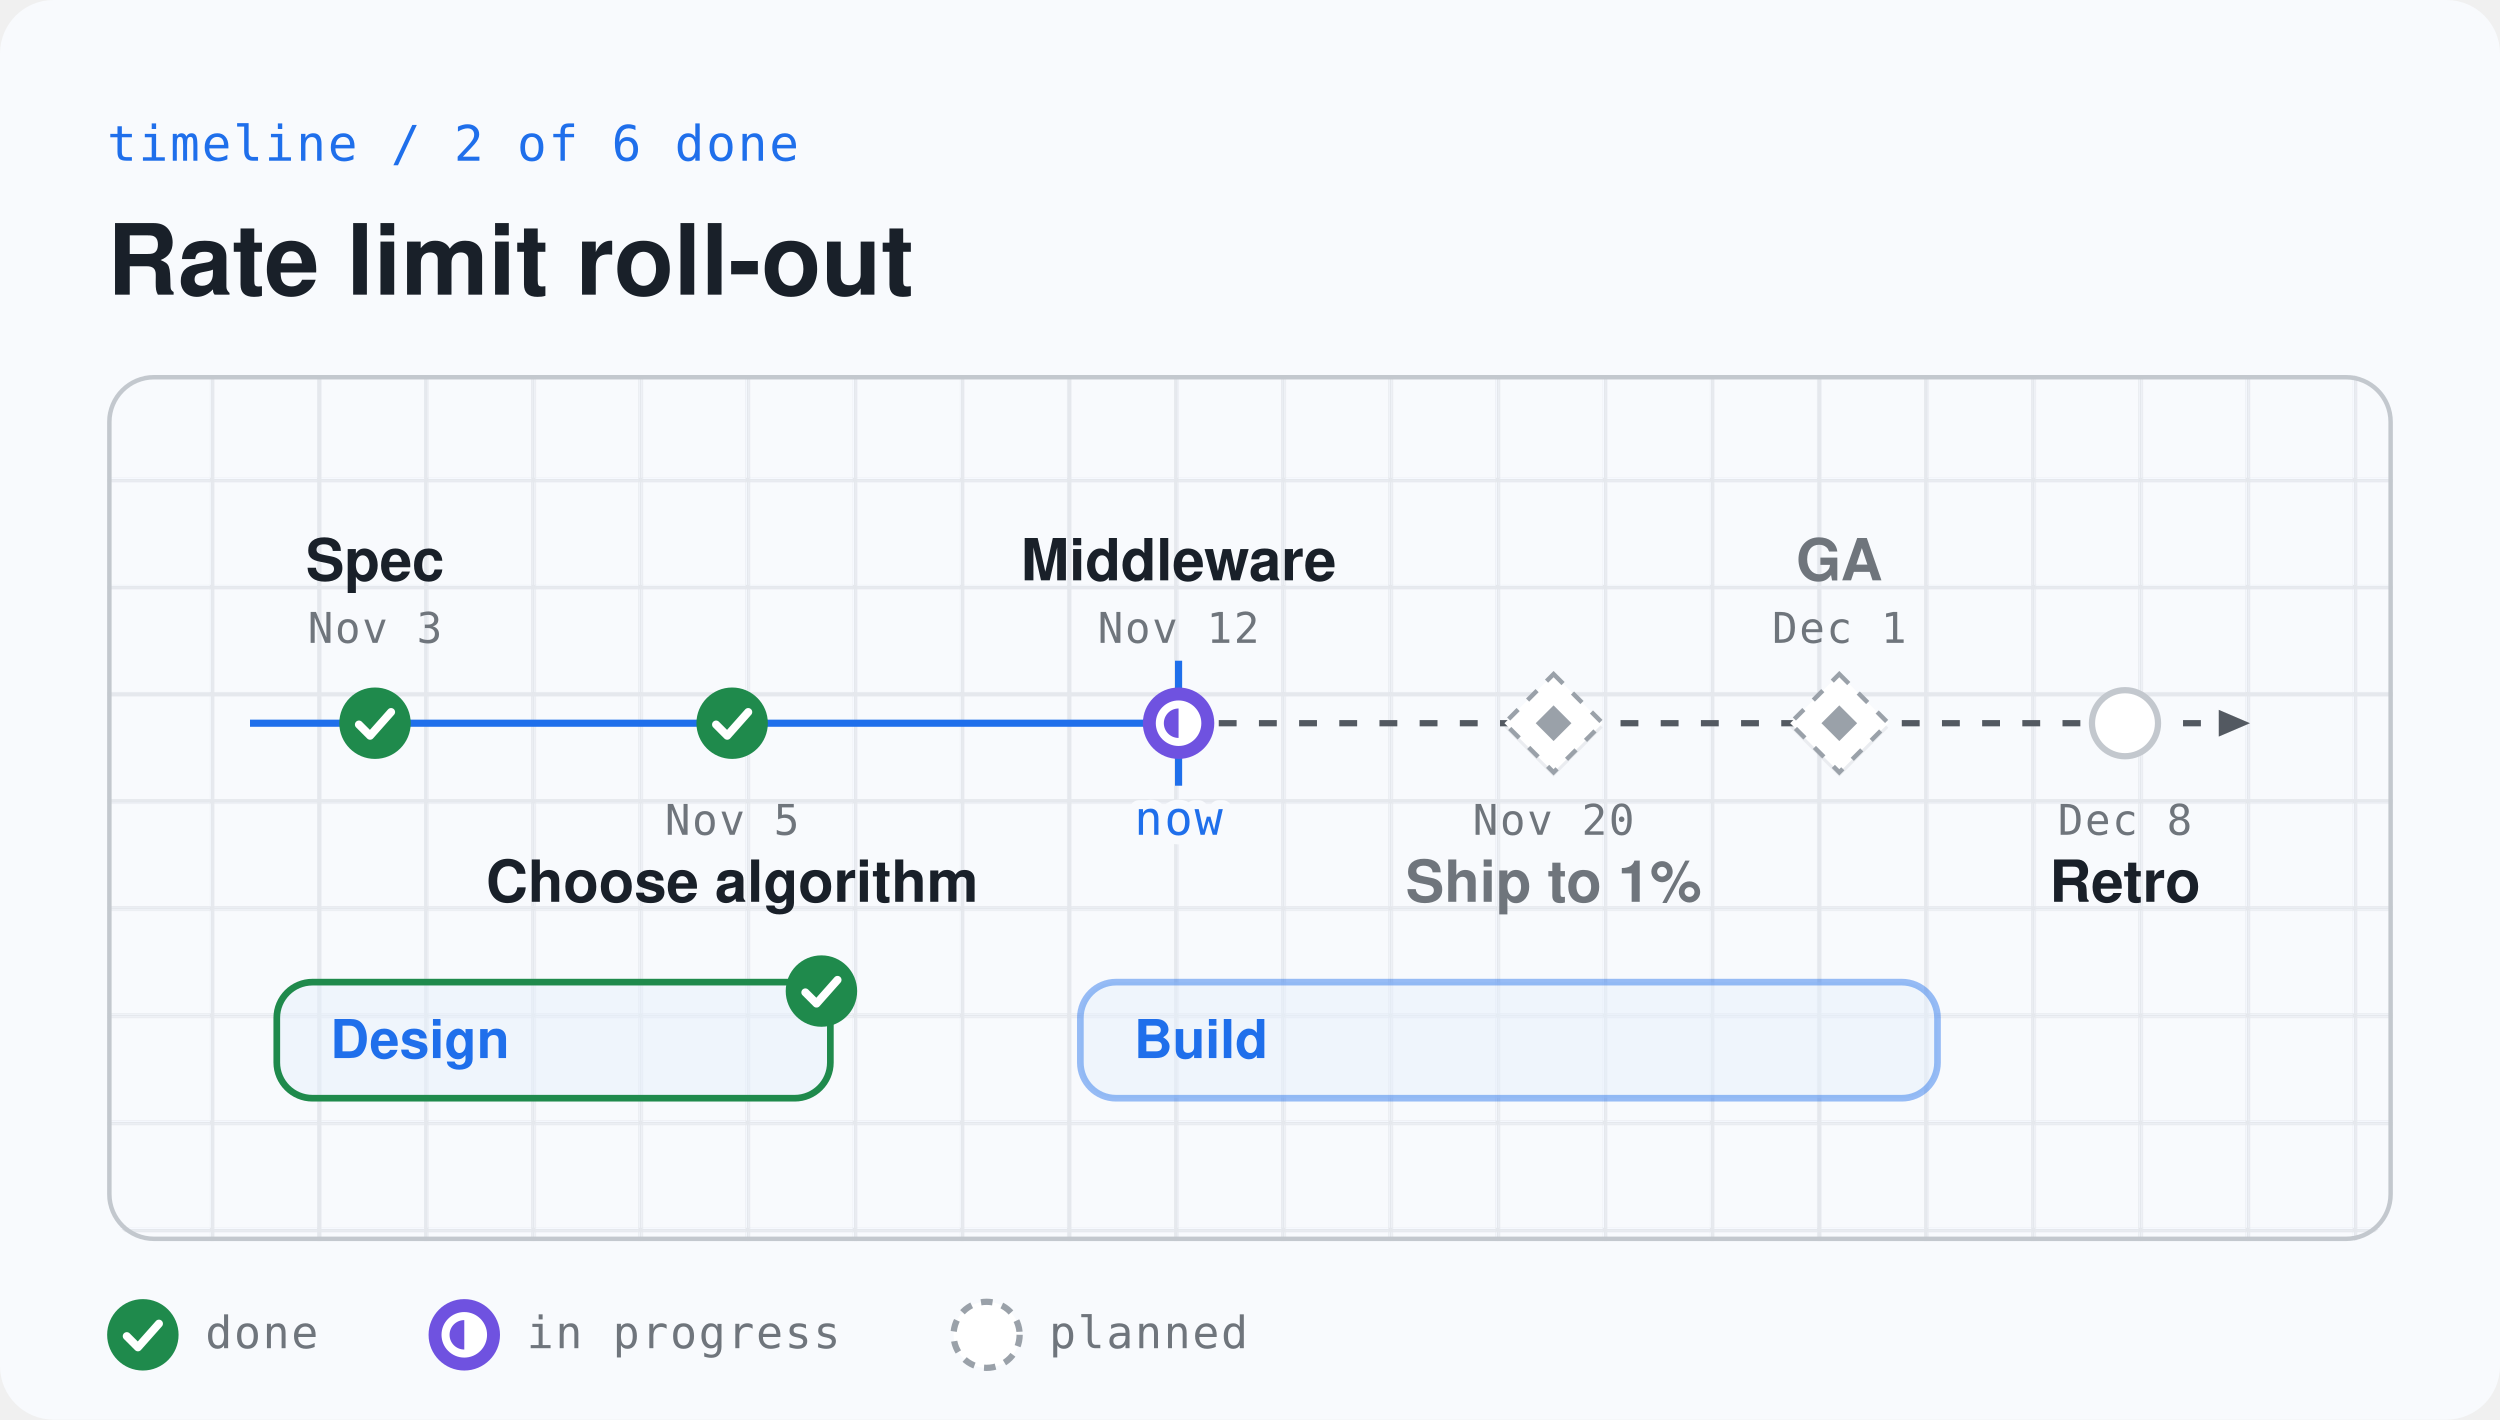
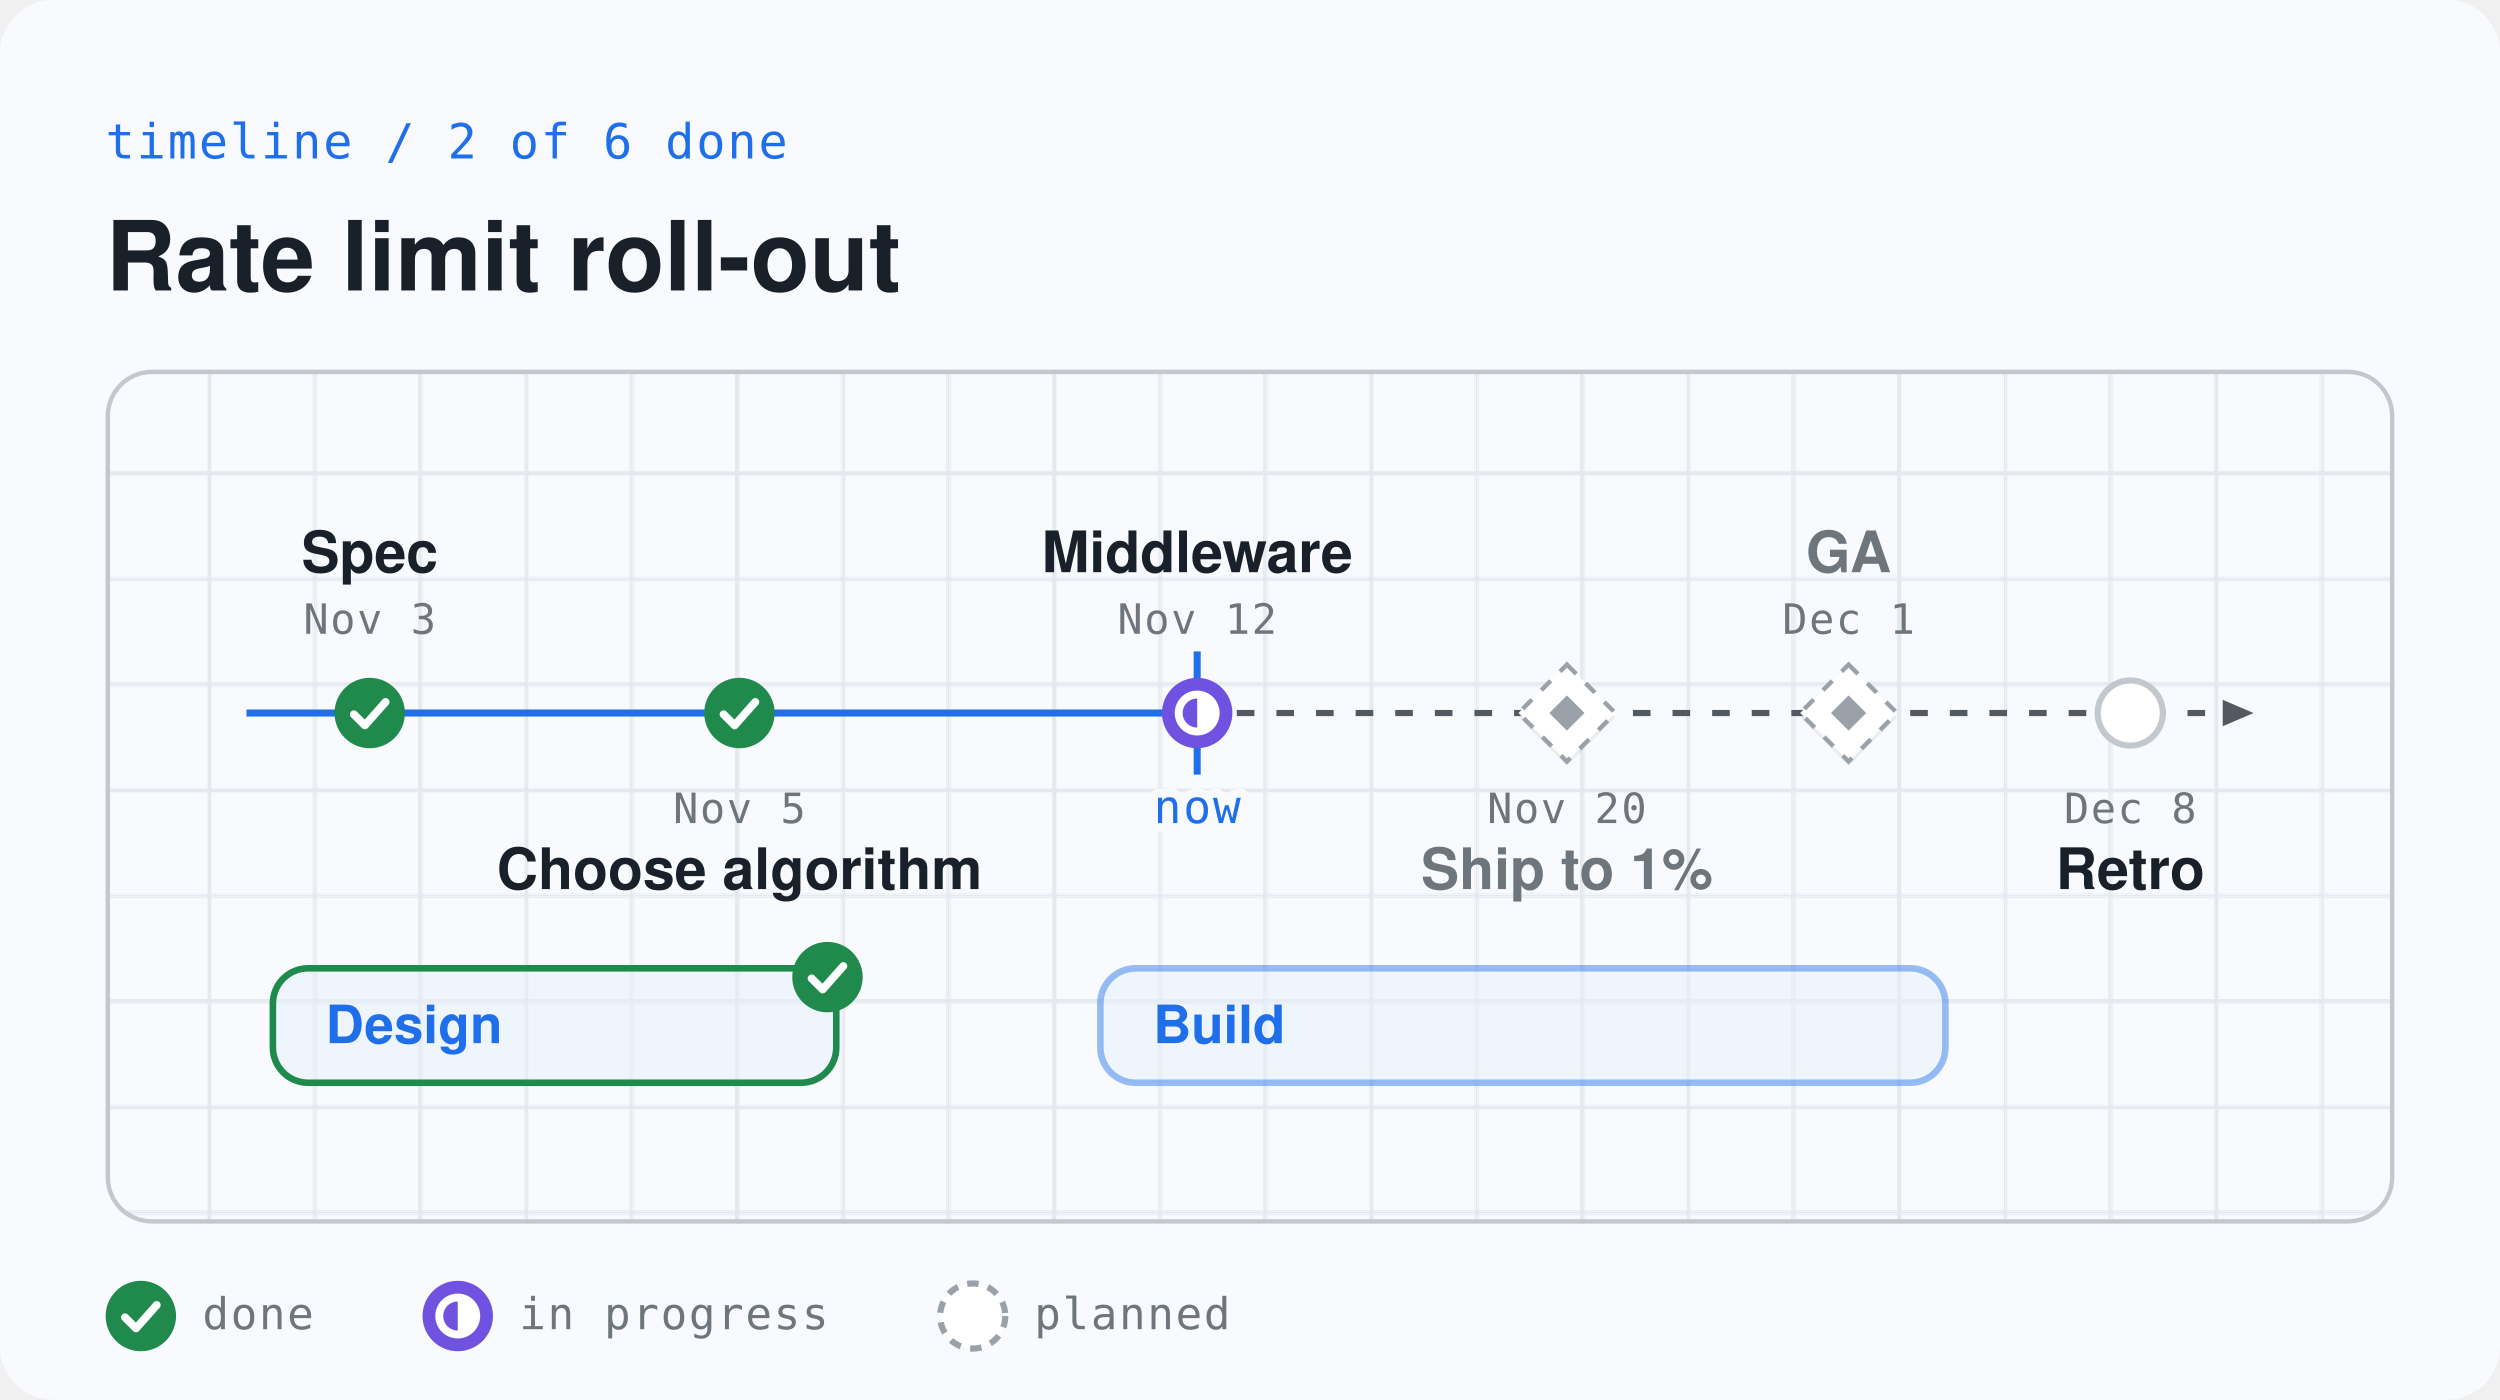
- <svg xmlns="http://www.w3.org/2000/svg" width="560" height="318" viewBox="0 0 560 318" role="img" aria-label="Rate limit roll-out">
+ <svg xmlns="http://www.w3.org/2000/svg" width="568" height="318" viewBox="0 0 568 318" role="img" aria-label="Rate limit roll-out">
  <style>text{font-family:Geist,ui-sans-serif,system-ui,-apple-system,"Segoe UI",Helvetica,Arial,sans-serif;fill:#192029}.mo{font-family:"JetBrains Mono",ui-monospace,"SF Mono",Menlo,Consolas,monospace;letter-spacing:.04em}.pg{fill:#f8fafd}.gr{fill:none;stroke:#e5e8ed}.cv{fill:none;stroke:#c3c8ce}.kk{font-size:11px;fill:#1f6feb}.t{font-size:22px;font-weight:700}.lg{font-size:10px;fill:#6f757c}.g{fill:#e6f0fd;fill-opacity:.5;stroke:#1f6feb;stroke-opacity:.45;stroke-width:1.5}.gv{fill:#fbeadc;fill-opacity:.5;stroke:#dd7b2b;stroke-opacity:1}.gn{fill:none;stroke-dasharray:5 4}.gl{font-size:12px;font-weight:600;fill:#1f6feb}.glv{fill:#a64b00}.gp{fill:none}.sh{fill:#192029;fill-opacity:.06}.ti{fill:#fff;stroke:#c3c8ce}.td{fill:#1a2028;stroke:#1a2028}.x{stroke-dasharray:4 3}.ic{fill:none;stroke:#323841;stroke-width:1.5;stroke-linecap:round;stroke-linejoin:round}.nm{font-size:13px;font-weight:600;text-anchor:middle}.ro{font-size:9.5px;fill:#6f757c;text-anchor:middle}.vl{fill:#f8fafd;fill-opacity:.78}.cd{fill:#fff;stroke:#c3c8ce}.e{fill:none;stroke:#535961;stroke-width:1.4}.em{stroke:#1f6feb;stroke-width:1.6}.d{stroke-dasharray:4 5}.a{fill:#535961}.am{fill:#1f6feb}.el{font-size:10.5px;fill:#535961;text-anchor:middle;paint-order:stroke;stroke:#f8fafd;stroke-width:4px;stroke-linejoin:round}.lm{fill:#1f6feb}.ls{text-anchor:start}.ll{stroke:#c3c8ce;stroke-dasharray:3 4}.k{fill:none;stroke:#fff;stroke-width:1.8;stroke-linecap:round;stroke-linejoin:round}.kf{fill:#fff}.bq{fill:#fff;stroke:#c3c8ce;stroke-width:1.4}.bp{fill:#fff;stroke:#9aa1a9;stroke-width:1.4;stroke-dasharray:2.6 2.2}.ti.s1,.ti.s4,.cd.s1,.cd.s4,.e.s1,.e.s4,.g.s1,.g.s4{stroke:#1f8a4c;stroke-opacity:1}.cd.s1,.cd.s4{fill:#edf8f1}.a.s1,.a.s4,.b.s1,.b.s4{fill:#1f8a4c}.ti.s2,.cd.s2,.e.s2,.g.s2{stroke:#6f52e0;stroke-opacity:1}.cd.s2{fill:#f1eefe}.a.s2,.b.s2{fill:#6f52e0}.ti.s3,.cd.s3,.e.s3,.g.s3{stroke:#9aa1a9;stroke-opacity:1;stroke-dasharray:3 3}.a.s3{fill:#9aa1a9}.ti.s5,.cd.s5,.e.s5,.g.s5{stroke:#b06d08;stroke-opacity:1}.cd.s5{fill:#fdf4e3}.a.s5,.b.s5{fill:#b06d08}.ti.s6,.cd.s6,.e.s6,.g.s6{stroke:#cc3340;stroke-opacity:1}.cd.s6{fill:#fdeeee}.a.s6,.b.s6{fill:#cc3340}.ti.s1,.ti.s2,.ti.s4,.ti.s5,.ti.s6{stroke-width:1.5}.p3{fill:#6f757c}.p6{fill:#6f757c;text-decoration:line-through}.oa{stroke-dasharray:none}@media(prefers-color-scheme:dark){text{fill:#e8ebf1}.pg{fill:#0e1217}.gr{stroke:#1b2025}.cv{stroke:#3c434c}.kk,.gl{fill:#569fff}.lg,.ro,.p3,.p6{fill:#8a9098}.g{fill:#1a2a3f;fill-opacity:.35;stroke:#569fff;stroke-opacity:.5}.gv{fill:#2f2115;fill-opacity:.4;stroke:#e0843e;stroke-opacity:1}.gn{fill:none}.glv{fill:#f2a26a}.gp{fill:#fff}.vl{fill:#0e1217}.cd{fill:#161b21;stroke:#3c434c}.e{stroke:#a0a5ac}.em{stroke:#569fff}.a{fill:#a0a5ac}.am{fill:#569fff}.el{fill:#a0a5ac;stroke:#0e1217}.lm{fill:#569fff}.ll{stroke:#3c434c}.k{stroke:#0e1217}.kf{fill:#0e1217}.bq{fill:#161b21;stroke:#3c434c}.bp{fill:#161b21;stroke:#6c737c}.ti.s1,.ti.s4,.cd.s1,.cd.s4,.e.s1,.e.s4,.g.s1,.g.s4{stroke:#4cc27a}.cd.s1,.cd.s4{fill:#13281c}.a.s1,.a.s4,.b.s1,.b.s4{fill:#4cc27a}.ti.s2,.cd.s2,.e.s2,.g.s2{stroke:#a48cff}.cd.s2{fill:#211a3d}.a.s2,.b.s2{fill:#a48cff}.ti.s3,.cd.s3,.e.s3,.g.s3{stroke:#6c737c}.a.s3{fill:#6c737c}.ti.s5,.cd.s5,.e.s5,.g.s5{stroke:#dba13a}.cd.s5{fill:#2b2212}.a.s5,.b.s5{fill:#dba13a}.ti.s6,.cd.s6,.e.s6,.g.s6{stroke:#f0626c}.cd.s6{fill:#2e1618}.a.s6,.b.s6{fill:#f0626c}}</style>
  <defs>
    <pattern id="gr" width="24" height="24" patternUnits="userSpaceOnUse" x="23" y="83">
      <path class="gr" d="M24 .5H.5V24" />
    </pattern>
    <g id="b0">
      <circle r="7.4" class="bq" />
    </g>
    <g id="b1">
      <circle r="8" class="b s1" />
      <path class="k" d="M-3.6 .3l2.5 2.5 4.7-5.3" />
    </g>
    <g id="b2">
      <circle r="8" class="b s2" />
      <circle r="4.2" class="k" />
      <path class="kf" d="M0-4.2a4.2 4.2 0 0 1 0 8.4z" />
    </g>
    <g id="b3">
      <circle r="7.4" class="bp" />
    </g>
  </defs>
-   <rect class="pg" width="560" height="318" rx="12" />
+   <rect class="pg" width="568" height="318" rx="12" />
  <text class="kk mo" x="24" y="36">timeline / 2 of 6 done</text>
  <text class="t" x="24" y="66">Rate limit roll-out</text>
-   <rect fill="url(#gr)" x="24" y="84" width="512" height="194" rx="10" />
-   <rect class="cv" x="24.5" y="84.5" width="511" height="193" rx="10" />
+   <rect fill="url(#gr)" x="24" y="84" width="520" height="194" rx="10" />
+   <rect class="cv" x="24.5" y="84.5" width="519" height="193" rx="10" />
  <g data-k="group" data-id="design" data-s="done">
-     <rect class="g s1" x="62" y="220" width="124" height="26" rx="8" />
+     <rect class="g s1" x="62" y="220" width="128" height="26" rx="8" />
    <text class="gl" x="74" y="237">Design</text>
-     <use href="#b1" x="184" y="222" />
+     <use href="#b1" x="188" y="222" />
  </g>
  <g data-k="group" data-id="build" data-s="">
-     <rect class="g" x="242" y="220" width="192" height="26" rx="8" />
-     <text class="gl" x="254" y="237">Build</text>
+     <rect class="g" x="250" y="220" width="192" height="26" rx="8" />
+     <text class="gl" x="262" y="237">Build</text>
  </g>
-   <path class="e em" d="M56 162H264" />
-   <path class="e d" d="M264 162H499" />
-   <path class="a" d="M504 162l-7 -3v6z" />
+   <path class="e em" d="M56 162H272" />
+   <path class="e d" d="M272 162H507" />
+   <path class="a" d="M512 162l-7 -3v6z" />
  <g data-k="node" data-id="mw" data-s="wip">
-     <path class="e em" d="M264 148V176" />
-     <text class="el mo lm" x="264" y="187">now</text>
+     <path class="e em" d="M272 148V176" />
+     <text class="el mo lm" x="272" y="187">now</text>
  </g>
  <g data-k="node" data-id="spec" data-s="done">
    <use href="#b1" x="84" y="162" />
    <text class="nm" x="84" y="130">Spec</text>
    <text class="ro mo" x="84" y="144">Nov 3</text>
  </g>
  <g data-k="node" data-id="algo" data-s="done">
-     <use href="#b1" x="164" y="162" />
-     <text class="nm" x="164" y="202">Choose algorithm</text>
-     <text class="ro mo" x="164" y="187">Nov 5</text>
+     <use href="#b1" x="168" y="162" />
+     <text class="nm" x="168" y="202">Choose algorithm</text>
+     <text class="ro mo" x="168" y="187">Nov 5</text>
  </g>
  <g data-k="node" data-id="mw" data-s="wip">
-     <use href="#b2" x="264" y="162" />
-     <text class="nm" x="264" y="130">Middleware</text>
-     <text class="ro mo" x="264" y="144">Nov 12</text>
+     <use href="#b2" x="272" y="162" />
+     <text class="nm" x="272" y="130">Middleware</text>
+     <text class="ro mo" x="272" y="144">Nov 12</text>
  </g>
  <g data-k="node" data-id="ship" data-s="plan">
-     <path class="sh" d="M348 152l11 11-11 11-11-11z" />
-     <path class="cd s3" d="M348 151l11 11-11 11-11-11z" />
-     <path class="a s3" d="M348 158l4 4-4 4-4-4z" />
-     <text class="nm p3" x="348" y="202">Ship to 1%</text>
-     <text class="ro mo" x="348" y="187">Nov 20</text>
+     <path class="sh" d="M356 152l11 11-11 11-11-11z" />
+     <path class="cd s3" d="M356 151l11 11-11 11-11-11z" />
+     <path class="a s3" d="M356 158l4 4-4 4-4-4z" />
+     <text class="nm p3" x="356" y="202">Ship to 1%</text>
+     <text class="ro mo" x="356" y="187">Nov 20</text>
  </g>
  <g data-k="node" data-id="ga" data-s="plan">
-     <path class="sh" d="M412 152l11 11-11 11-11-11z" />
-     <path class="cd s3" d="M412 151l11 11-11 11-11-11z" />
-     <path class="a s3" d="M412 158l4 4-4 4-4-4z" />
-     <text class="nm p3" x="412" y="130">GA</text>
-     <text class="ro mo" x="412" y="144">Dec 1</text>
+     <path class="sh" d="M420 152l11 11-11 11-11-11z" />
+     <path class="cd s3" d="M420 151l11 11-11 11-11-11z" />
+     <path class="a s3" d="M420 158l4 4-4 4-4-4z" />
+     <text class="nm p3" x="420" y="130">GA</text>
+     <text class="ro mo" x="420" y="144">Dec 1</text>
  </g>
  <g data-k="node" data-id="retro" data-s="">
-     <use href="#b0" x="476" y="162" />
-     <text class="nm" x="476" y="202">Retro</text>
-     <text class="ro mo" x="476" y="187">Dec 8</text>
+     <use href="#b0" x="484" y="162" />
+     <text class="nm" x="484" y="202">Retro</text>
+     <text class="ro mo" x="484" y="187">Dec 8</text>
  </g>
  <use href="#b1" x="32" y="299" />
  <text class="lg mo" x="46" y="302">done</text>
  <use href="#b2" x="104" y="299" />
  <text class="lg mo" x="118" y="302">in progress</text>
  <use href="#b3" x="221" y="299" />
  <text class="lg mo" x="235" y="302">planned</text>
</svg>
